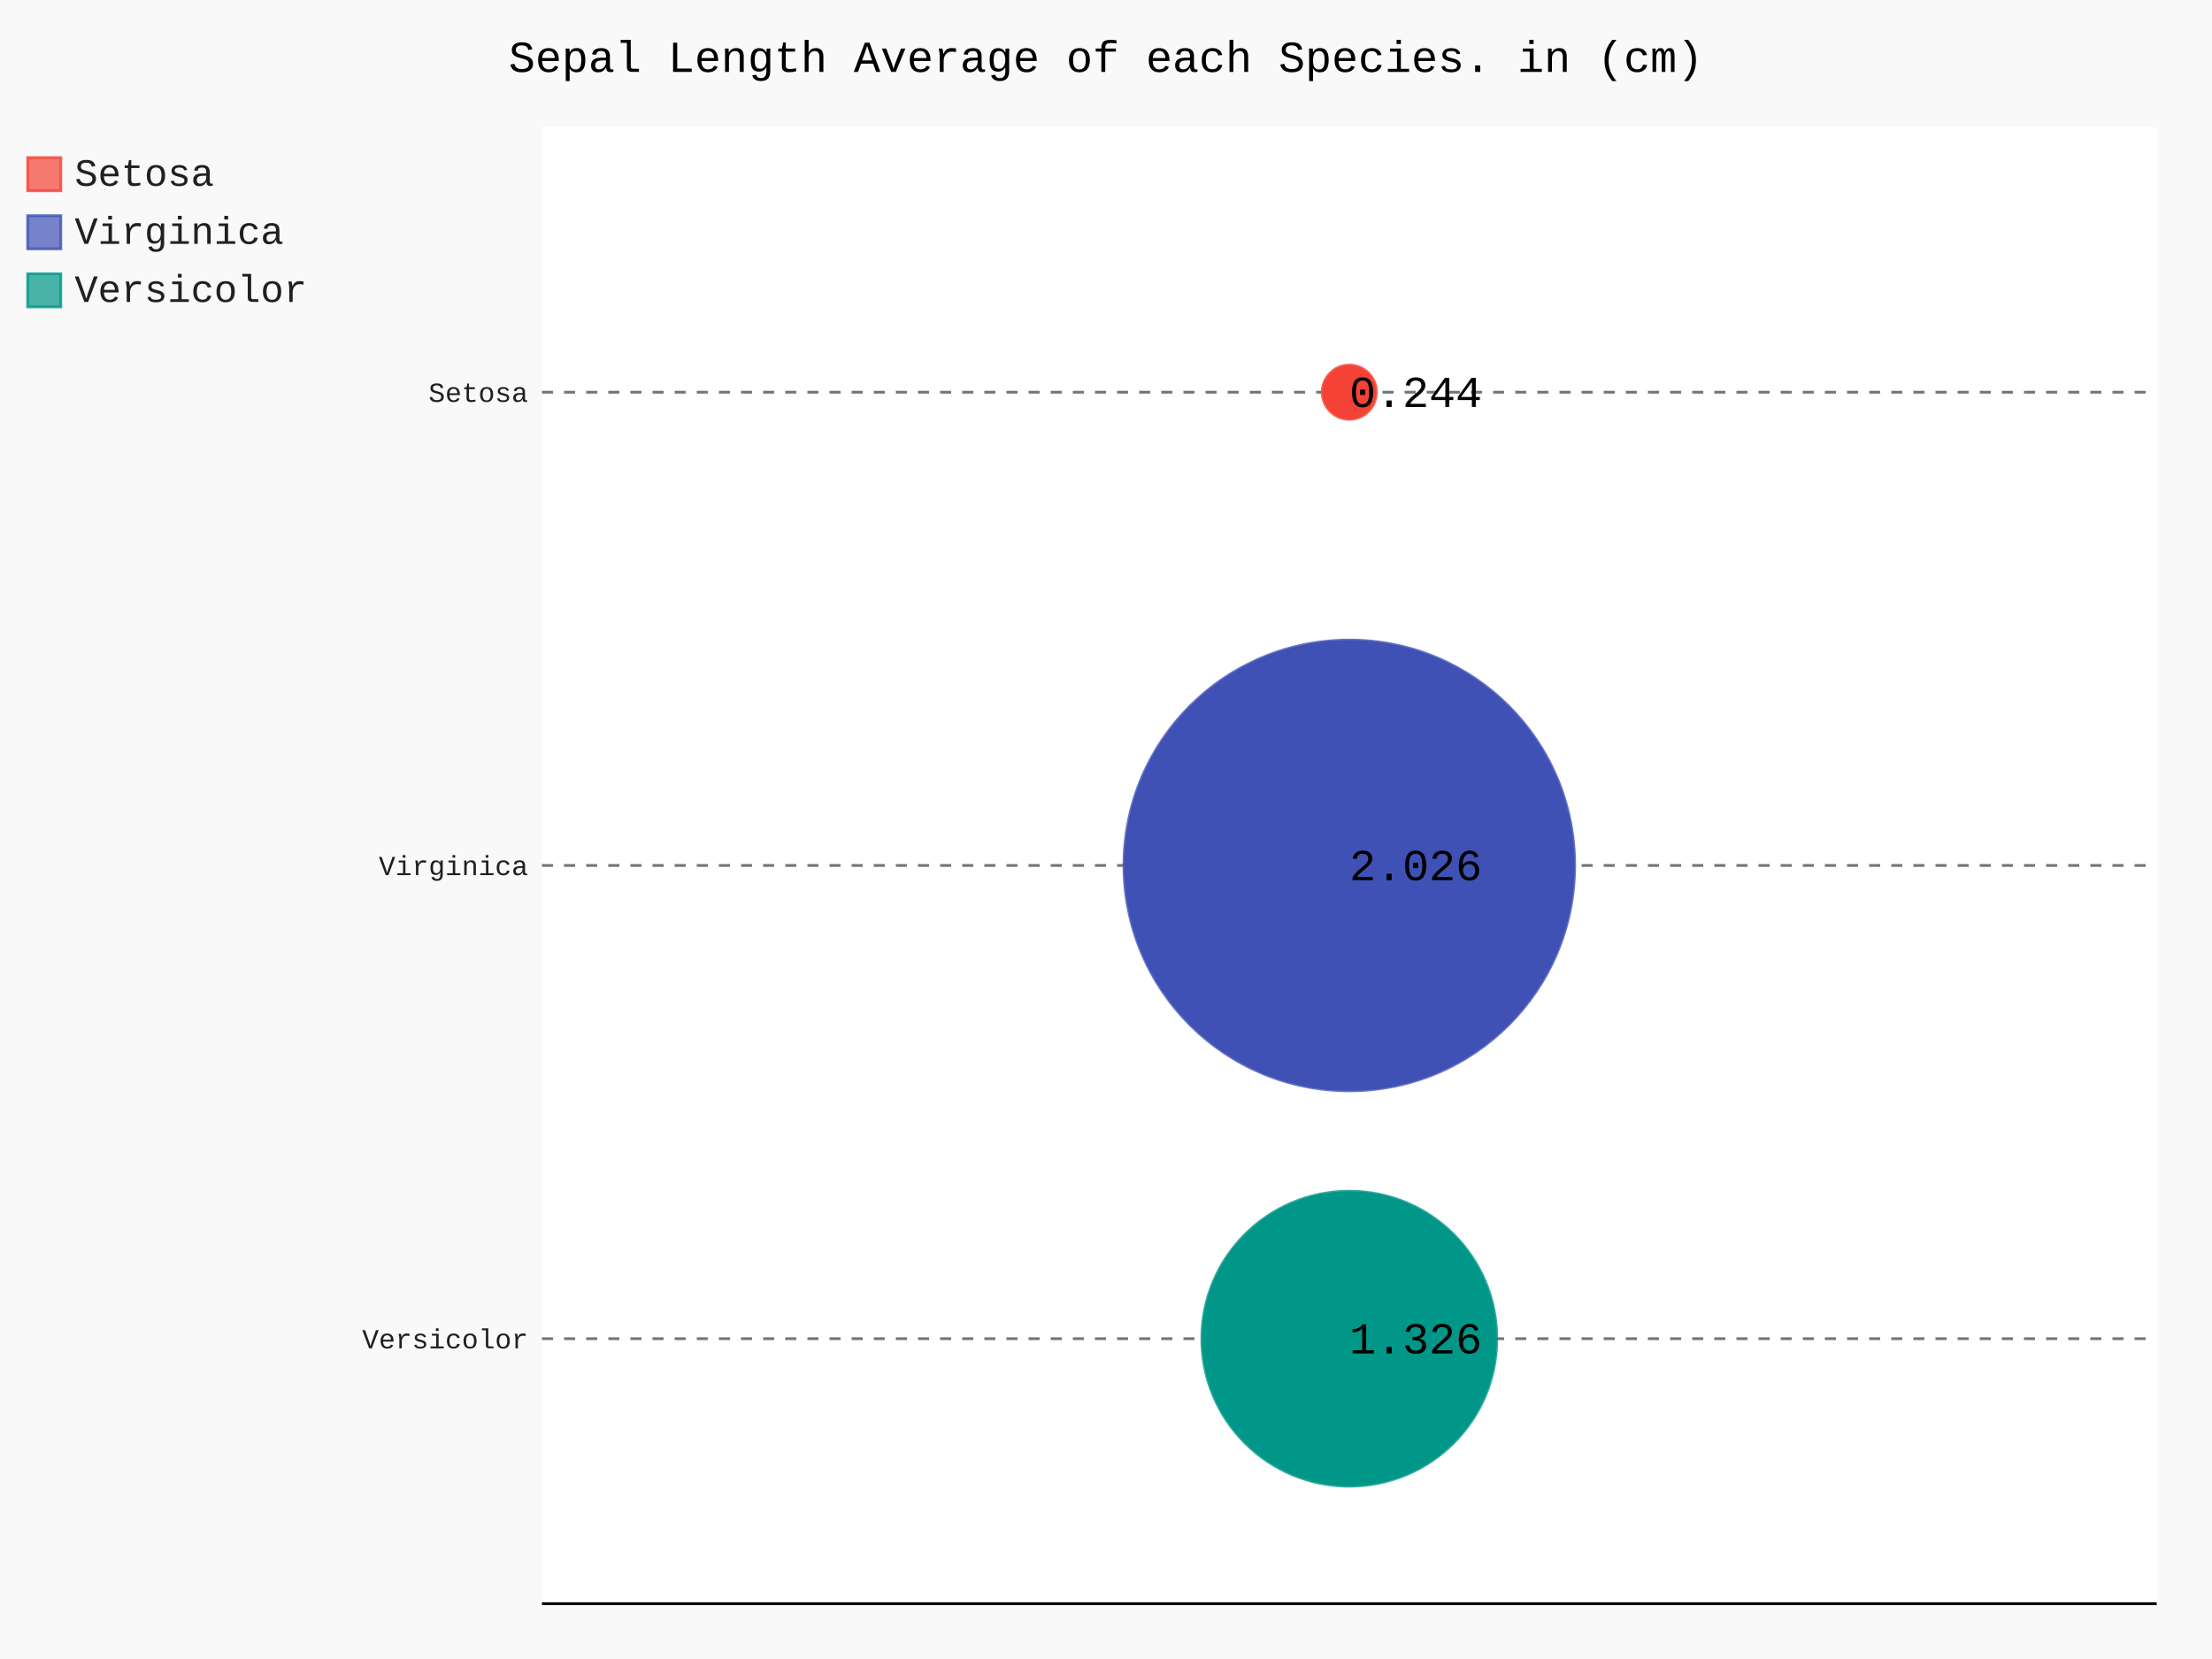
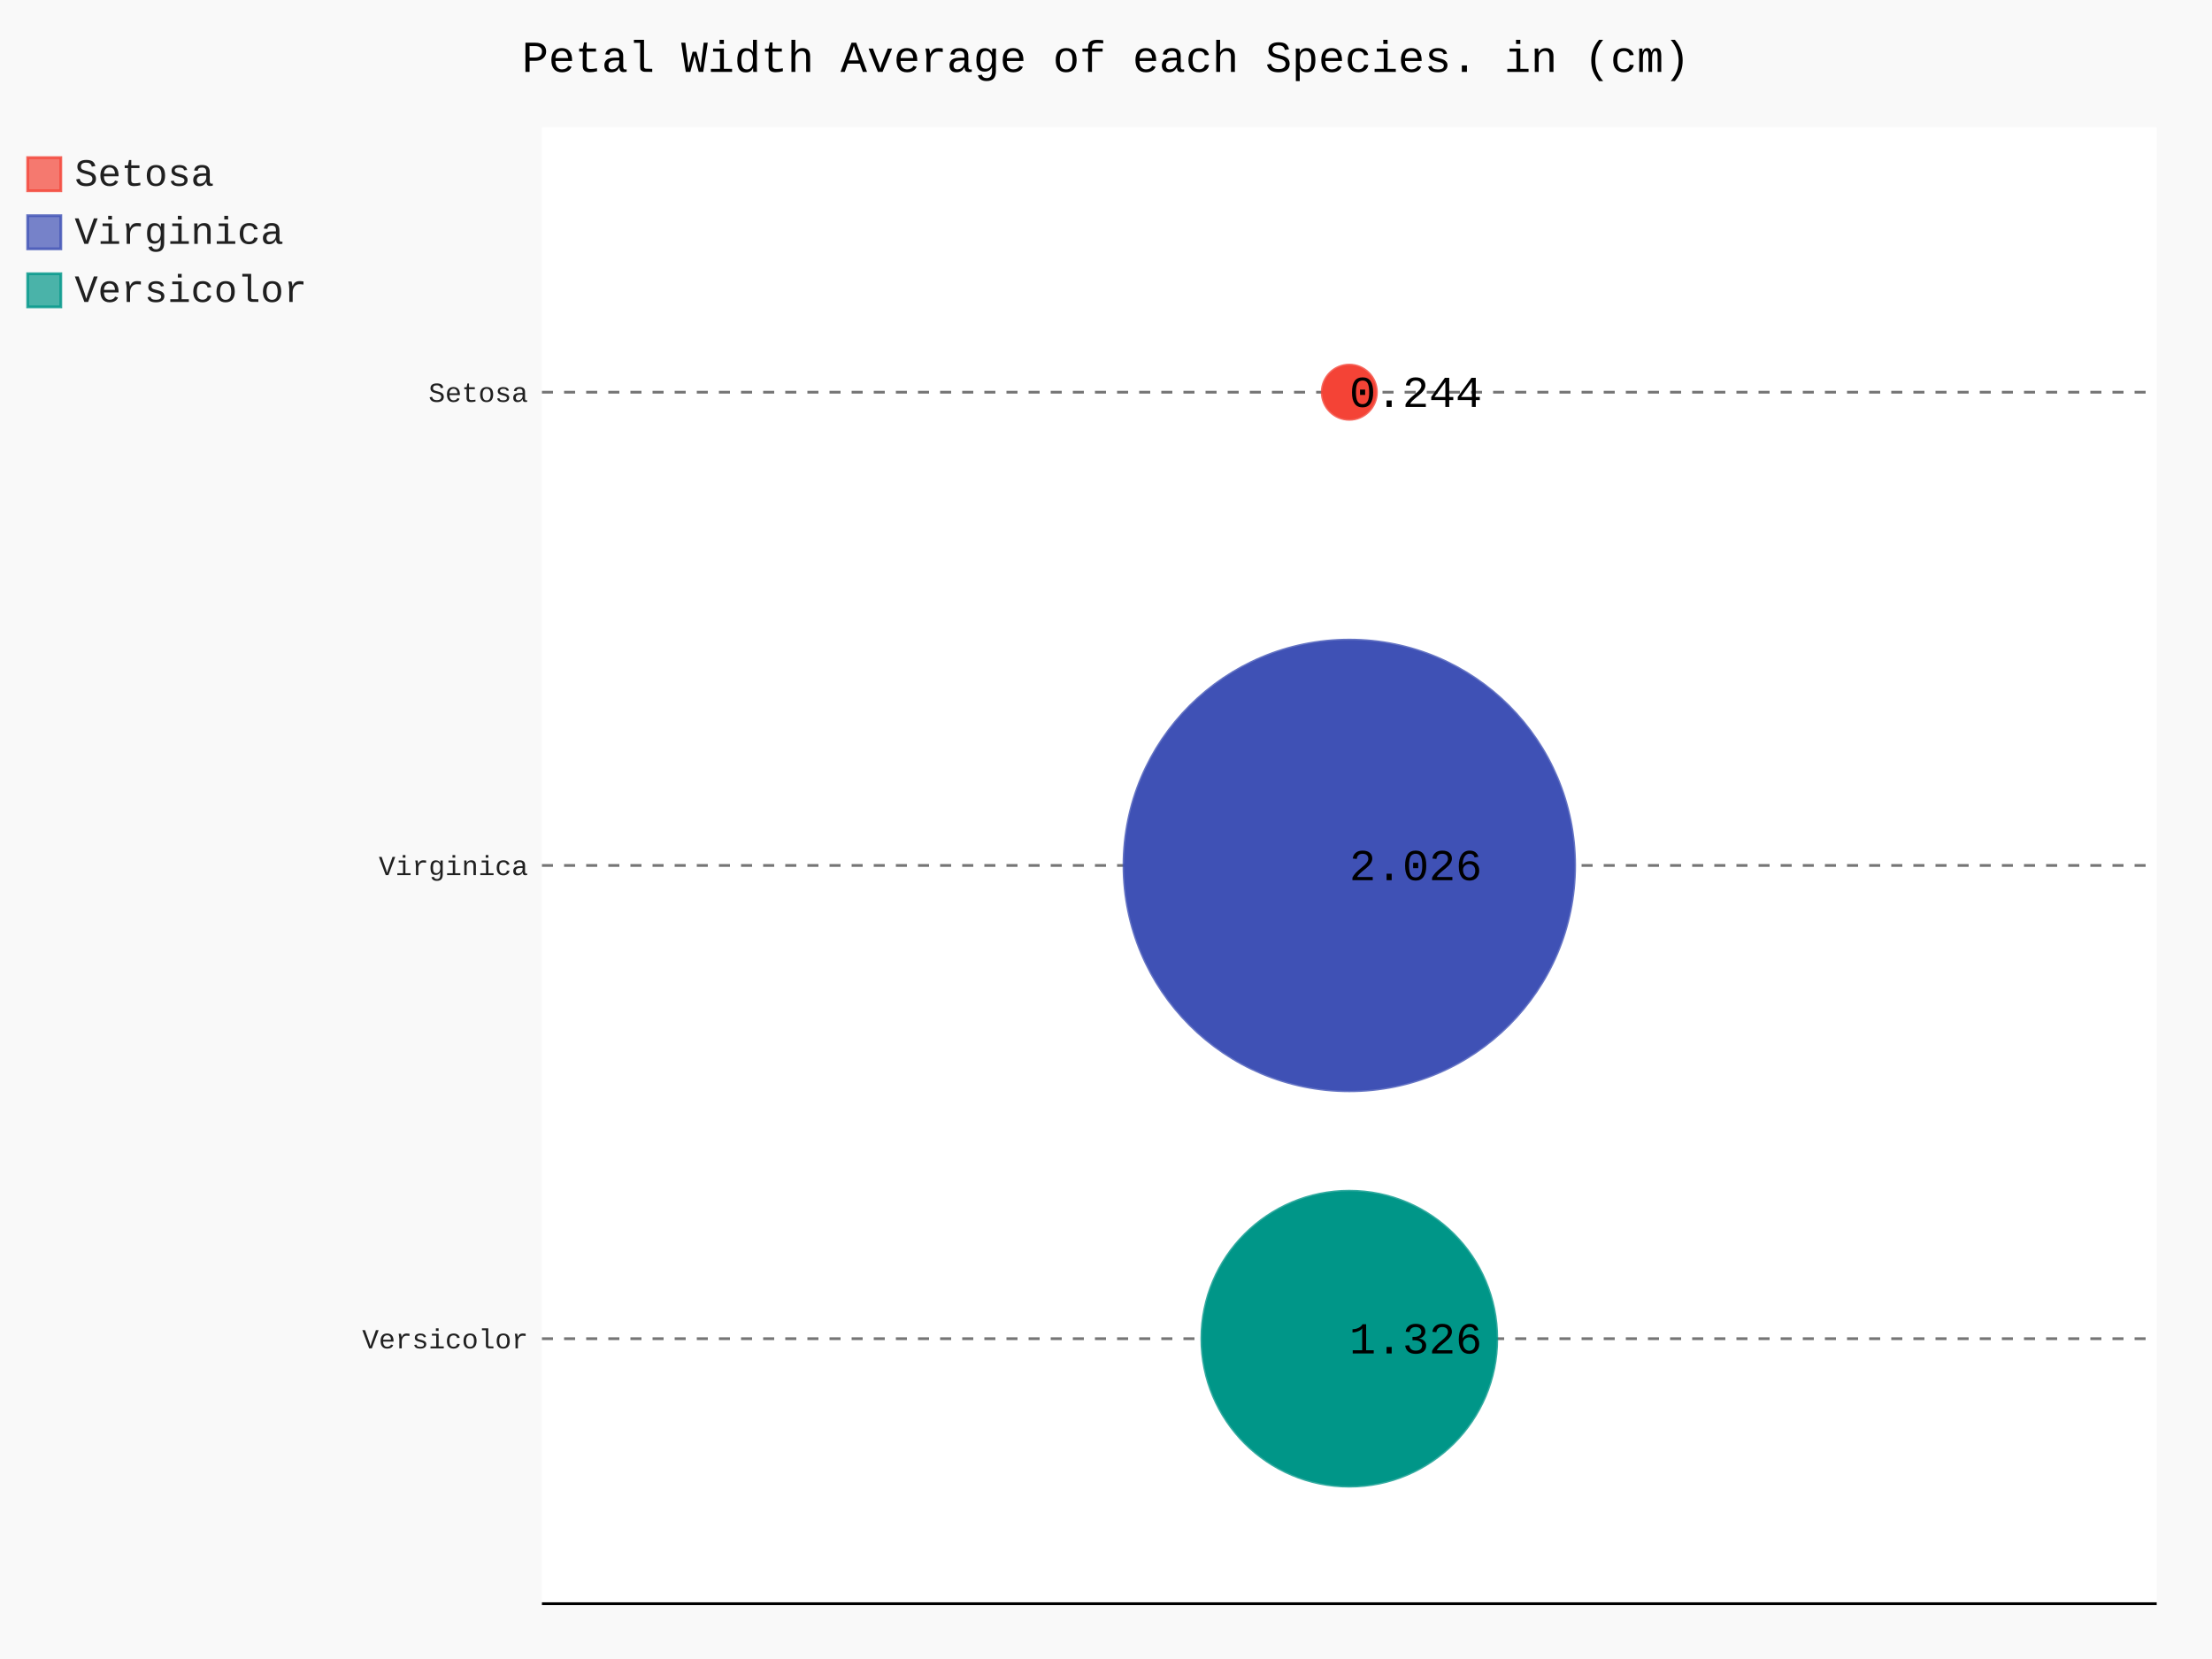
- <svg xmlns="http://www.w3.org/2000/svg" id="chart-523c596f-7929-4952-93ee-b538b974bb6b" class="pygal-chart" viewBox="0 0 800 600">
+ <svg xmlns="http://www.w3.org/2000/svg" id="chart-daef2039-c2c2-4834-97f3-973b704b931c" class="pygal-chart" viewBox="0 0 800 600">
  <defs>
-     <style type="text/css">#chart-523c596f-7929-4952-93ee-b538b974bb6b{-webkit-user-select:none;-webkit-font-smoothing:antialiased;font-family:Consolas,"Liberation Mono",Menlo,Courier,monospace}#chart-523c596f-7929-4952-93ee-b538b974bb6b .title{font-family:Consolas,"Liberation Mono",Menlo,Courier,monospace;font-size:16px}#chart-523c596f-7929-4952-93ee-b538b974bb6b .legends .legend text{font-family:Consolas,"Liberation Mono",Menlo,Courier,monospace;font-size:14px}#chart-523c596f-7929-4952-93ee-b538b974bb6b .axis text{font-family:Consolas,"Liberation Mono",Menlo,Courier,monospace;font-size:10px}#chart-523c596f-7929-4952-93ee-b538b974bb6b .axis text.major{font-family:Consolas,"Liberation Mono",Menlo,Courier,monospace;font-size:10px}#chart-523c596f-7929-4952-93ee-b538b974bb6b .text-overlay text.value{font-family:Consolas,"Liberation Mono",Menlo,Courier,monospace;font-size:16px}#chart-523c596f-7929-4952-93ee-b538b974bb6b .text-overlay text.label{font-family:Consolas,"Liberation Mono",Menlo,Courier,monospace;font-size:10px}#chart-523c596f-7929-4952-93ee-b538b974bb6b .tooltip{font-family:Consolas,"Liberation Mono",Menlo,Courier,monospace;font-size:14px}#chart-523c596f-7929-4952-93ee-b538b974bb6b text.no_data{font-family:Consolas,"Liberation Mono",Menlo,Courier,monospace;font-size:64px}
- #chart-523c596f-7929-4952-93ee-b538b974bb6b{background-color:rgba(249,249,249,1)}#chart-523c596f-7929-4952-93ee-b538b974bb6b path,#chart-523c596f-7929-4952-93ee-b538b974bb6b line,#chart-523c596f-7929-4952-93ee-b538b974bb6b rect,#chart-523c596f-7929-4952-93ee-b538b974bb6b circle{-webkit-transition:150ms;-moz-transition:150ms;transition:150ms}#chart-523c596f-7929-4952-93ee-b538b974bb6b .graph &gt; .background{fill:rgba(249,249,249,1)}#chart-523c596f-7929-4952-93ee-b538b974bb6b .plot &gt; .background{fill:rgba(255,255,255,1)}#chart-523c596f-7929-4952-93ee-b538b974bb6b .graph{fill:rgba(0,0,0,.87)}#chart-523c596f-7929-4952-93ee-b538b974bb6b text.no_data{fill:rgba(0,0,0,1)}#chart-523c596f-7929-4952-93ee-b538b974bb6b .title{fill:rgba(0,0,0,1)}#chart-523c596f-7929-4952-93ee-b538b974bb6b .legends .legend text{fill:rgba(0,0,0,.87)}#chart-523c596f-7929-4952-93ee-b538b974bb6b .legends .legend:hover text{fill:rgba(0,0,0,1)}#chart-523c596f-7929-4952-93ee-b538b974bb6b .axis .line{stroke:rgba(0,0,0,1)}#chart-523c596f-7929-4952-93ee-b538b974bb6b .axis .guide.line{stroke:rgba(0,0,0,.54)}#chart-523c596f-7929-4952-93ee-b538b974bb6b .axis .major.line{stroke:rgba(0,0,0,.87)}#chart-523c596f-7929-4952-93ee-b538b974bb6b .axis text.major{fill:rgba(0,0,0,1)}#chart-523c596f-7929-4952-93ee-b538b974bb6b .axis.y .guides:hover .guide.line,#chart-523c596f-7929-4952-93ee-b538b974bb6b .line-graph .axis.x .guides:hover .guide.line,#chart-523c596f-7929-4952-93ee-b538b974bb6b .stackedline-graph .axis.x .guides:hover .guide.line,#chart-523c596f-7929-4952-93ee-b538b974bb6b .xy-graph .axis.x .guides:hover .guide.line{stroke:rgba(0,0,0,1)}#chart-523c596f-7929-4952-93ee-b538b974bb6b .axis .guides:hover text{fill:rgba(0,0,0,1)}#chart-523c596f-7929-4952-93ee-b538b974bb6b .reactive{fill-opacity:.7;stroke-opacity:.8}#chart-523c596f-7929-4952-93ee-b538b974bb6b .ci{stroke:rgba(0,0,0,.87)}#chart-523c596f-7929-4952-93ee-b538b974bb6b .reactive.active,#chart-523c596f-7929-4952-93ee-b538b974bb6b .active .reactive{fill-opacity:.8;stroke-opacity:.9;stroke-width:4}#chart-523c596f-7929-4952-93ee-b538b974bb6b .ci .reactive.active{stroke-width:1.5}#chart-523c596f-7929-4952-93ee-b538b974bb6b .series text{fill:rgba(0,0,0,1)}#chart-523c596f-7929-4952-93ee-b538b974bb6b .tooltip rect{fill:rgba(255,255,255,1);stroke:rgba(0,0,0,1);-webkit-transition:opacity 150ms;-moz-transition:opacity 150ms;transition:opacity 150ms}#chart-523c596f-7929-4952-93ee-b538b974bb6b .tooltip .label{fill:rgba(0,0,0,.87)}#chart-523c596f-7929-4952-93ee-b538b974bb6b .tooltip .label{fill:rgba(0,0,0,.87)}#chart-523c596f-7929-4952-93ee-b538b974bb6b .tooltip .legend{font-size:.8em;fill:rgba(0,0,0,.54)}#chart-523c596f-7929-4952-93ee-b538b974bb6b .tooltip .x_label{font-size:.6em;fill:rgba(0,0,0,1)}#chart-523c596f-7929-4952-93ee-b538b974bb6b .tooltip .xlink{font-size:.5em;text-decoration:underline}#chart-523c596f-7929-4952-93ee-b538b974bb6b .tooltip .value{font-size:1.5em}#chart-523c596f-7929-4952-93ee-b538b974bb6b .bound{font-size:.5em}#chart-523c596f-7929-4952-93ee-b538b974bb6b .max-value{font-size:.75em;fill:rgba(0,0,0,.54)}#chart-523c596f-7929-4952-93ee-b538b974bb6b .map-element{fill:rgba(255,255,255,1);stroke:rgba(0,0,0,.54) !important}#chart-523c596f-7929-4952-93ee-b538b974bb6b .map-element .reactive{fill-opacity:inherit;stroke-opacity:inherit}#chart-523c596f-7929-4952-93ee-b538b974bb6b .color-0,#chart-523c596f-7929-4952-93ee-b538b974bb6b .color-0 a:visited{stroke:#F44336;fill:#F44336}#chart-523c596f-7929-4952-93ee-b538b974bb6b .color-1,#chart-523c596f-7929-4952-93ee-b538b974bb6b .color-1 a:visited{stroke:#3F51B5;fill:#3F51B5}#chart-523c596f-7929-4952-93ee-b538b974bb6b .color-2,#chart-523c596f-7929-4952-93ee-b538b974bb6b .color-2 a:visited{stroke:#009688;fill:#009688}#chart-523c596f-7929-4952-93ee-b538b974bb6b .text-overlay .color-0 text{fill:black}#chart-523c596f-7929-4952-93ee-b538b974bb6b .text-overlay .color-1 text{fill:black}#chart-523c596f-7929-4952-93ee-b538b974bb6b .text-overlay .color-2 text{fill:black}
- #chart-523c596f-7929-4952-93ee-b538b974bb6b text.no_data{text-anchor:middle}#chart-523c596f-7929-4952-93ee-b538b974bb6b .guide.line{fill:none}#chart-523c596f-7929-4952-93ee-b538b974bb6b .centered{text-anchor:middle}#chart-523c596f-7929-4952-93ee-b538b974bb6b .title{text-anchor:middle}#chart-523c596f-7929-4952-93ee-b538b974bb6b .legends .legend text{fill-opacity:1}#chart-523c596f-7929-4952-93ee-b538b974bb6b .axis.x text{text-anchor:middle}#chart-523c596f-7929-4952-93ee-b538b974bb6b .axis.x:not(.web) text[transform]{text-anchor:start}#chart-523c596f-7929-4952-93ee-b538b974bb6b .axis.x:not(.web) text[transform].backwards{text-anchor:end}#chart-523c596f-7929-4952-93ee-b538b974bb6b .axis.y text{text-anchor:end}#chart-523c596f-7929-4952-93ee-b538b974bb6b .axis.y text[transform].backwards{text-anchor:start}#chart-523c596f-7929-4952-93ee-b538b974bb6b .axis.y2 text{text-anchor:start}#chart-523c596f-7929-4952-93ee-b538b974bb6b .axis.y2 text[transform].backwards{text-anchor:end}#chart-523c596f-7929-4952-93ee-b538b974bb6b .axis .guide.line{stroke-dasharray:4,4}#chart-523c596f-7929-4952-93ee-b538b974bb6b .axis .major.guide.line{stroke-dasharray:6,6}#chart-523c596f-7929-4952-93ee-b538b974bb6b .horizontal .axis.y .guide.line,#chart-523c596f-7929-4952-93ee-b538b974bb6b .horizontal .axis.y2 .guide.line,#chart-523c596f-7929-4952-93ee-b538b974bb6b .vertical .axis.x .guide.line{opacity:0}#chart-523c596f-7929-4952-93ee-b538b974bb6b .horizontal .axis.always_show .guide.line,#chart-523c596f-7929-4952-93ee-b538b974bb6b .vertical .axis.always_show .guide.line{opacity:1 !important}#chart-523c596f-7929-4952-93ee-b538b974bb6b .axis.y .guides:hover .guide.line,#chart-523c596f-7929-4952-93ee-b538b974bb6b .axis.y2 .guides:hover .guide.line,#chart-523c596f-7929-4952-93ee-b538b974bb6b .axis.x .guides:hover .guide.line{opacity:1}#chart-523c596f-7929-4952-93ee-b538b974bb6b .axis .guides:hover text{opacity:1}#chart-523c596f-7929-4952-93ee-b538b974bb6b .nofill{fill:none}#chart-523c596f-7929-4952-93ee-b538b974bb6b .subtle-fill{fill-opacity:.2}#chart-523c596f-7929-4952-93ee-b538b974bb6b .dot{stroke-width:1px;fill-opacity:1}#chart-523c596f-7929-4952-93ee-b538b974bb6b .dot.active{stroke-width:5px}#chart-523c596f-7929-4952-93ee-b538b974bb6b .dot.negative{fill:transparent}#chart-523c596f-7929-4952-93ee-b538b974bb6b text,#chart-523c596f-7929-4952-93ee-b538b974bb6b tspan{stroke:none !important}#chart-523c596f-7929-4952-93ee-b538b974bb6b .series text.active{opacity:1}#chart-523c596f-7929-4952-93ee-b538b974bb6b .tooltip rect{fill-opacity:.95;stroke-width:.5}#chart-523c596f-7929-4952-93ee-b538b974bb6b .tooltip text{fill-opacity:1}#chart-523c596f-7929-4952-93ee-b538b974bb6b .showable{visibility:hidden}#chart-523c596f-7929-4952-93ee-b538b974bb6b .showable.shown{visibility:visible}#chart-523c596f-7929-4952-93ee-b538b974bb6b .gauge-background{fill:rgba(229,229,229,1);stroke:none}#chart-523c596f-7929-4952-93ee-b538b974bb6b .bg-lines{stroke:rgba(249,249,249,1);stroke-width:2px}</style>
+     <style type="text/css">#chart-daef2039-c2c2-4834-97f3-973b704b931c{-webkit-user-select:none;-webkit-font-smoothing:antialiased;font-family:Consolas,"Liberation Mono",Menlo,Courier,monospace}#chart-daef2039-c2c2-4834-97f3-973b704b931c .title{font-family:Consolas,"Liberation Mono",Menlo,Courier,monospace;font-size:16px}#chart-daef2039-c2c2-4834-97f3-973b704b931c .legends .legend text{font-family:Consolas,"Liberation Mono",Menlo,Courier,monospace;font-size:14px}#chart-daef2039-c2c2-4834-97f3-973b704b931c .axis text{font-family:Consolas,"Liberation Mono",Menlo,Courier,monospace;font-size:10px}#chart-daef2039-c2c2-4834-97f3-973b704b931c .axis text.major{font-family:Consolas,"Liberation Mono",Menlo,Courier,monospace;font-size:10px}#chart-daef2039-c2c2-4834-97f3-973b704b931c .text-overlay text.value{font-family:Consolas,"Liberation Mono",Menlo,Courier,monospace;font-size:16px}#chart-daef2039-c2c2-4834-97f3-973b704b931c .text-overlay text.label{font-family:Consolas,"Liberation Mono",Menlo,Courier,monospace;font-size:10px}#chart-daef2039-c2c2-4834-97f3-973b704b931c .tooltip{font-family:Consolas,"Liberation Mono",Menlo,Courier,monospace;font-size:14px}#chart-daef2039-c2c2-4834-97f3-973b704b931c text.no_data{font-family:Consolas,"Liberation Mono",Menlo,Courier,monospace;font-size:64px}
+ #chart-daef2039-c2c2-4834-97f3-973b704b931c{background-color:rgba(249,249,249,1)}#chart-daef2039-c2c2-4834-97f3-973b704b931c path,#chart-daef2039-c2c2-4834-97f3-973b704b931c line,#chart-daef2039-c2c2-4834-97f3-973b704b931c rect,#chart-daef2039-c2c2-4834-97f3-973b704b931c circle{-webkit-transition:150ms;-moz-transition:150ms;transition:150ms}#chart-daef2039-c2c2-4834-97f3-973b704b931c .graph &gt; .background{fill:rgba(249,249,249,1)}#chart-daef2039-c2c2-4834-97f3-973b704b931c .plot &gt; .background{fill:rgba(255,255,255,1)}#chart-daef2039-c2c2-4834-97f3-973b704b931c .graph{fill:rgba(0,0,0,.87)}#chart-daef2039-c2c2-4834-97f3-973b704b931c text.no_data{fill:rgba(0,0,0,1)}#chart-daef2039-c2c2-4834-97f3-973b704b931c .title{fill:rgba(0,0,0,1)}#chart-daef2039-c2c2-4834-97f3-973b704b931c .legends .legend text{fill:rgba(0,0,0,.87)}#chart-daef2039-c2c2-4834-97f3-973b704b931c .legends .legend:hover text{fill:rgba(0,0,0,1)}#chart-daef2039-c2c2-4834-97f3-973b704b931c .axis .line{stroke:rgba(0,0,0,1)}#chart-daef2039-c2c2-4834-97f3-973b704b931c .axis .guide.line{stroke:rgba(0,0,0,.54)}#chart-daef2039-c2c2-4834-97f3-973b704b931c .axis .major.line{stroke:rgba(0,0,0,.87)}#chart-daef2039-c2c2-4834-97f3-973b704b931c .axis text.major{fill:rgba(0,0,0,1)}#chart-daef2039-c2c2-4834-97f3-973b704b931c .axis.y .guides:hover .guide.line,#chart-daef2039-c2c2-4834-97f3-973b704b931c .line-graph .axis.x .guides:hover .guide.line,#chart-daef2039-c2c2-4834-97f3-973b704b931c .stackedline-graph .axis.x .guides:hover .guide.line,#chart-daef2039-c2c2-4834-97f3-973b704b931c .xy-graph .axis.x .guides:hover .guide.line{stroke:rgba(0,0,0,1)}#chart-daef2039-c2c2-4834-97f3-973b704b931c .axis .guides:hover text{fill:rgba(0,0,0,1)}#chart-daef2039-c2c2-4834-97f3-973b704b931c .reactive{fill-opacity:.7;stroke-opacity:.8}#chart-daef2039-c2c2-4834-97f3-973b704b931c .ci{stroke:rgba(0,0,0,.87)}#chart-daef2039-c2c2-4834-97f3-973b704b931c .reactive.active,#chart-daef2039-c2c2-4834-97f3-973b704b931c .active .reactive{fill-opacity:.8;stroke-opacity:.9;stroke-width:4}#chart-daef2039-c2c2-4834-97f3-973b704b931c .ci .reactive.active{stroke-width:1.5}#chart-daef2039-c2c2-4834-97f3-973b704b931c .series text{fill:rgba(0,0,0,1)}#chart-daef2039-c2c2-4834-97f3-973b704b931c .tooltip rect{fill:rgba(255,255,255,1);stroke:rgba(0,0,0,1);-webkit-transition:opacity 150ms;-moz-transition:opacity 150ms;transition:opacity 150ms}#chart-daef2039-c2c2-4834-97f3-973b704b931c .tooltip .label{fill:rgba(0,0,0,.87)}#chart-daef2039-c2c2-4834-97f3-973b704b931c .tooltip .label{fill:rgba(0,0,0,.87)}#chart-daef2039-c2c2-4834-97f3-973b704b931c .tooltip .legend{font-size:.8em;fill:rgba(0,0,0,.54)}#chart-daef2039-c2c2-4834-97f3-973b704b931c .tooltip .x_label{font-size:.6em;fill:rgba(0,0,0,1)}#chart-daef2039-c2c2-4834-97f3-973b704b931c .tooltip .xlink{font-size:.5em;text-decoration:underline}#chart-daef2039-c2c2-4834-97f3-973b704b931c .tooltip .value{font-size:1.5em}#chart-daef2039-c2c2-4834-97f3-973b704b931c .bound{font-size:.5em}#chart-daef2039-c2c2-4834-97f3-973b704b931c .max-value{font-size:.75em;fill:rgba(0,0,0,.54)}#chart-daef2039-c2c2-4834-97f3-973b704b931c .map-element{fill:rgba(255,255,255,1);stroke:rgba(0,0,0,.54) !important}#chart-daef2039-c2c2-4834-97f3-973b704b931c .map-element .reactive{fill-opacity:inherit;stroke-opacity:inherit}#chart-daef2039-c2c2-4834-97f3-973b704b931c .color-0,#chart-daef2039-c2c2-4834-97f3-973b704b931c .color-0 a:visited{stroke:#F44336;fill:#F44336}#chart-daef2039-c2c2-4834-97f3-973b704b931c .color-1,#chart-daef2039-c2c2-4834-97f3-973b704b931c .color-1 a:visited{stroke:#3F51B5;fill:#3F51B5}#chart-daef2039-c2c2-4834-97f3-973b704b931c .color-2,#chart-daef2039-c2c2-4834-97f3-973b704b931c .color-2 a:visited{stroke:#009688;fill:#009688}#chart-daef2039-c2c2-4834-97f3-973b704b931c .text-overlay .color-0 text{fill:black}#chart-daef2039-c2c2-4834-97f3-973b704b931c .text-overlay .color-1 text{fill:black}#chart-daef2039-c2c2-4834-97f3-973b704b931c .text-overlay .color-2 text{fill:black}
+ #chart-daef2039-c2c2-4834-97f3-973b704b931c text.no_data{text-anchor:middle}#chart-daef2039-c2c2-4834-97f3-973b704b931c .guide.line{fill:none}#chart-daef2039-c2c2-4834-97f3-973b704b931c .centered{text-anchor:middle}#chart-daef2039-c2c2-4834-97f3-973b704b931c .title{text-anchor:middle}#chart-daef2039-c2c2-4834-97f3-973b704b931c .legends .legend text{fill-opacity:1}#chart-daef2039-c2c2-4834-97f3-973b704b931c .axis.x text{text-anchor:middle}#chart-daef2039-c2c2-4834-97f3-973b704b931c .axis.x:not(.web) text[transform]{text-anchor:start}#chart-daef2039-c2c2-4834-97f3-973b704b931c .axis.x:not(.web) text[transform].backwards{text-anchor:end}#chart-daef2039-c2c2-4834-97f3-973b704b931c .axis.y text{text-anchor:end}#chart-daef2039-c2c2-4834-97f3-973b704b931c .axis.y text[transform].backwards{text-anchor:start}#chart-daef2039-c2c2-4834-97f3-973b704b931c .axis.y2 text{text-anchor:start}#chart-daef2039-c2c2-4834-97f3-973b704b931c .axis.y2 text[transform].backwards{text-anchor:end}#chart-daef2039-c2c2-4834-97f3-973b704b931c .axis .guide.line{stroke-dasharray:4,4}#chart-daef2039-c2c2-4834-97f3-973b704b931c .axis .major.guide.line{stroke-dasharray:6,6}#chart-daef2039-c2c2-4834-97f3-973b704b931c .horizontal .axis.y .guide.line,#chart-daef2039-c2c2-4834-97f3-973b704b931c .horizontal .axis.y2 .guide.line,#chart-daef2039-c2c2-4834-97f3-973b704b931c .vertical .axis.x .guide.line{opacity:0}#chart-daef2039-c2c2-4834-97f3-973b704b931c .horizontal .axis.always_show .guide.line,#chart-daef2039-c2c2-4834-97f3-973b704b931c .vertical .axis.always_show .guide.line{opacity:1 !important}#chart-daef2039-c2c2-4834-97f3-973b704b931c .axis.y .guides:hover .guide.line,#chart-daef2039-c2c2-4834-97f3-973b704b931c .axis.y2 .guides:hover .guide.line,#chart-daef2039-c2c2-4834-97f3-973b704b931c .axis.x .guides:hover .guide.line{opacity:1}#chart-daef2039-c2c2-4834-97f3-973b704b931c .axis .guides:hover text{opacity:1}#chart-daef2039-c2c2-4834-97f3-973b704b931c .nofill{fill:none}#chart-daef2039-c2c2-4834-97f3-973b704b931c .subtle-fill{fill-opacity:.2}#chart-daef2039-c2c2-4834-97f3-973b704b931c .dot{stroke-width:1px;fill-opacity:1}#chart-daef2039-c2c2-4834-97f3-973b704b931c .dot.active{stroke-width:5px}#chart-daef2039-c2c2-4834-97f3-973b704b931c .dot.negative{fill:transparent}#chart-daef2039-c2c2-4834-97f3-973b704b931c text,#chart-daef2039-c2c2-4834-97f3-973b704b931c tspan{stroke:none !important}#chart-daef2039-c2c2-4834-97f3-973b704b931c .series text.active{opacity:1}#chart-daef2039-c2c2-4834-97f3-973b704b931c .tooltip rect{fill-opacity:.95;stroke-width:.5}#chart-daef2039-c2c2-4834-97f3-973b704b931c .tooltip text{fill-opacity:1}#chart-daef2039-c2c2-4834-97f3-973b704b931c .showable{visibility:hidden}#chart-daef2039-c2c2-4834-97f3-973b704b931c .showable.shown{visibility:visible}#chart-daef2039-c2c2-4834-97f3-973b704b931c .gauge-background{fill:rgba(229,229,229,1);stroke:none}#chart-daef2039-c2c2-4834-97f3-973b704b931c .bg-lines{stroke:rgba(249,249,249,1);stroke-width:2px}</style>
  </defs>
  <g class="graph dot-graph vertical">
    <rect class="background" height="600" width="800" x="0" y="0" />
    <g class="plot" transform="translate(196, 46)">
      <rect class="background" height="534" width="584.0" x="0" y="0" />
      <g class="axis y always_show">
        <path class="line" d="M0 534 h584" />
        <g class="guides">
          <path class="guide line" d="M0 95.846 h584" />
          <text class="" x="-5" y="99.346">Setosa</text>
        </g>
        <g class="guides">
          <path class="guide line" d="M0 267 h584" />
          <text class="" x="-5" y="270.5">Virginica</text>
        </g>
        <g class="guides">
          <path class="guide line" d="M0 438.154 h584" />
          <text class="" x="-5" y="441.654">Versicolor</text>
        </g>
      </g>
      <g class="series serie-0 color-0">
        <g class="dots">
          <circle class="dot reactive tooltip-trigger" cx="292.0" cy="95.846" r="9.816" />
        </g>
      </g>
      <g class="series serie-1 color-1">
        <g class="dots">
          <circle class="dot reactive tooltip-trigger" cx="292.0" cy="267.0" r="81.502" />
        </g>
      </g>
      <g class="series serie-2 color-2">
        <g class="dots">
          <circle class="dot reactive tooltip-trigger" cx="292.0" cy="438.154" r="53.342" />
        </g>
      </g>
    </g>
    <g class="titles">
-       <text class="title plot_title" x="400.0" y="26">Sepal Length Average of each Species. in (cm)</text>
+       <text class="title plot_title" x="400.0" y="26">Petal Width Average of each Species. in (cm)</text>
    </g>
    <g class="plot overlay" transform="translate(196, 46)">
      <g class="series serie-0 color-0" />
      <g class="series serie-1 color-1" />
      <g class="series serie-2 color-2" />
    </g>
    <g class="plot text-overlay" transform="translate(196, 46)">
      <g class="series serie-0 color-0">
        <text class="value" text-anchor="left" x="292.0" y="101.179">0.244</text>
      </g>
      <g class="series serie-1 color-1">
        <text class="value" text-anchor="left" x="292.0" y="272.333">2.026</text>
      </g>
      <g class="series serie-2 color-2">
        <text class="value" text-anchor="left" x="292.0" y="443.487">1.326</text>
      </g>
    </g>
    <g class="plot tooltip-overlay" transform="translate(196, 46)">
      <g class="tooltip" style="opacity: 0" transform="translate(0 0)">
        <rect class="tooltip-box" height="0" rx="0" ry="0" width="0" />
        <g class="text" />
      </g>
    </g>
    <g class="legends" transform="translate(10, 56)">
      <g class="legend reactive activate-serie" id="activate-serie-0">
        <rect class="color-0 reactive" height="12" width="12" x="0.0" y="1.0" />
        <text x="17.0" y="11.2">Setosa</text>
      </g>
      <g class="legend reactive activate-serie" id="activate-serie-1">
        <rect class="color-1 reactive" height="12" width="12" x="0.0" y="22.0" />
        <text x="17.0" y="32.2">Virginica</text>
      </g>
      <g class="legend reactive activate-serie" id="activate-serie-2">
        <rect class="color-2 reactive" height="12" width="12" x="0.0" y="43.0" />
        <text x="17.0" y="53.2">Versicolor</text>
      </g>
    </g>
    <g class="legends" transform="translate(790, 56)" />
  </g>
</svg>
